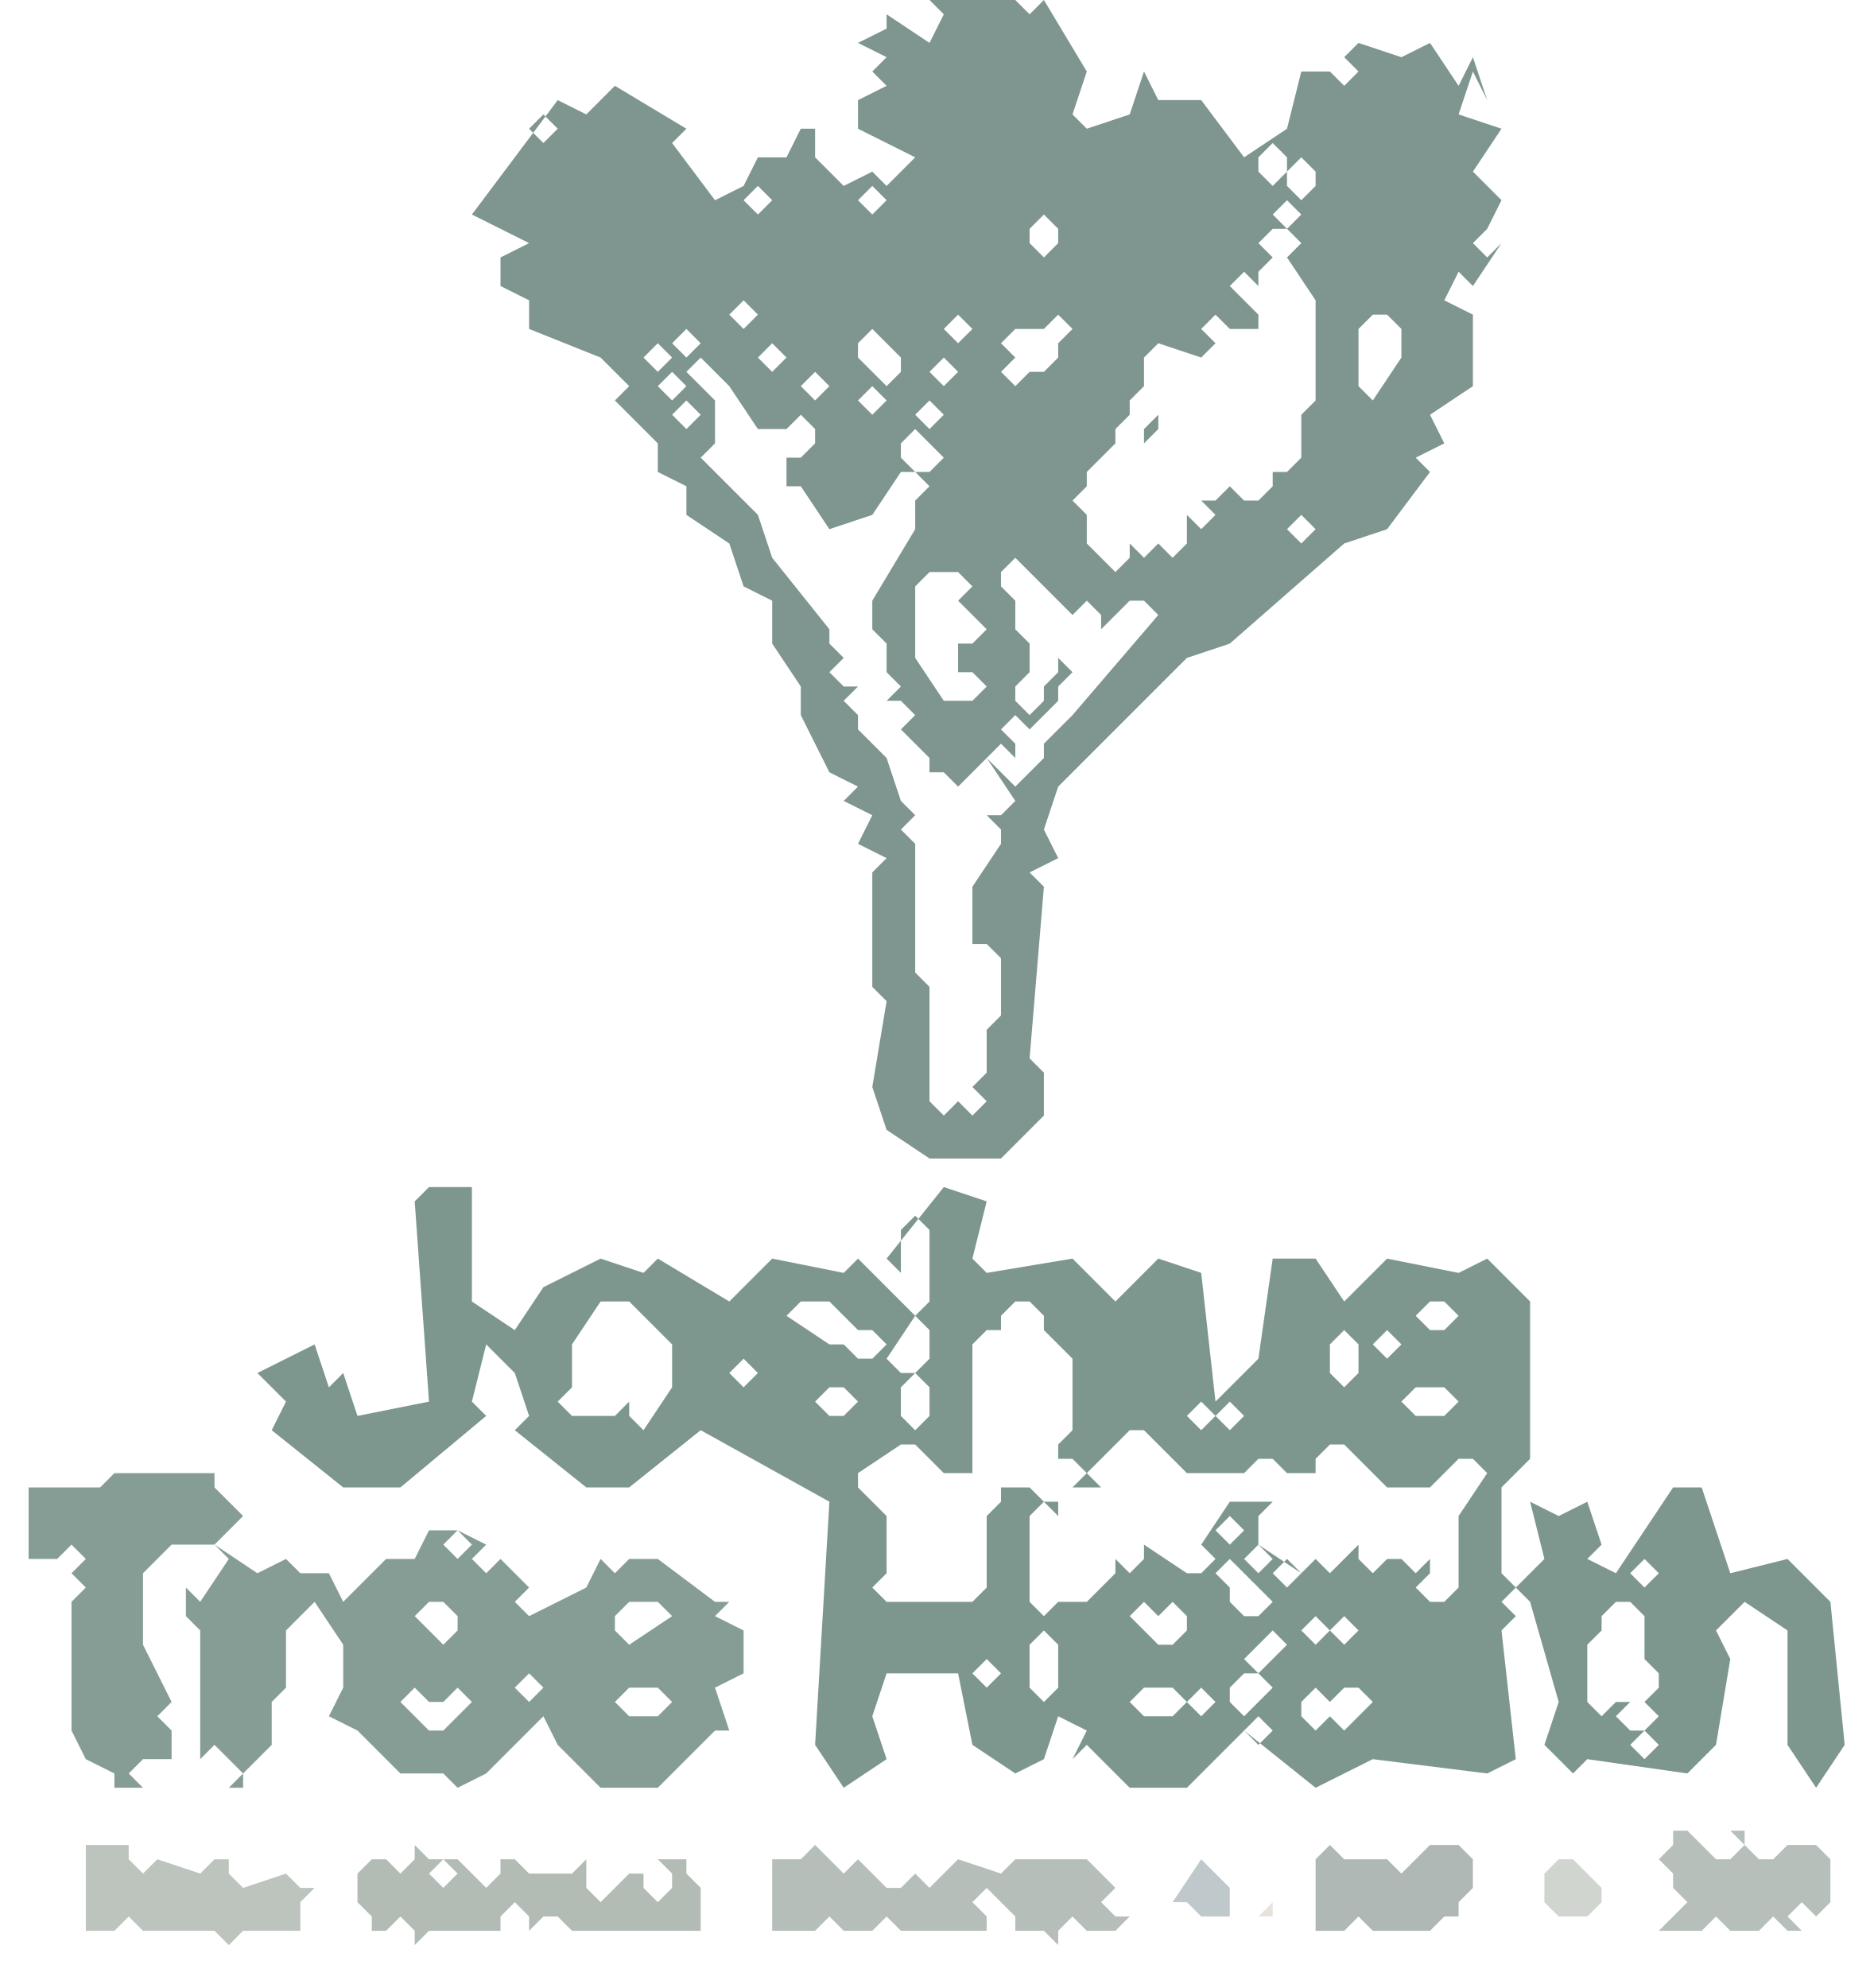
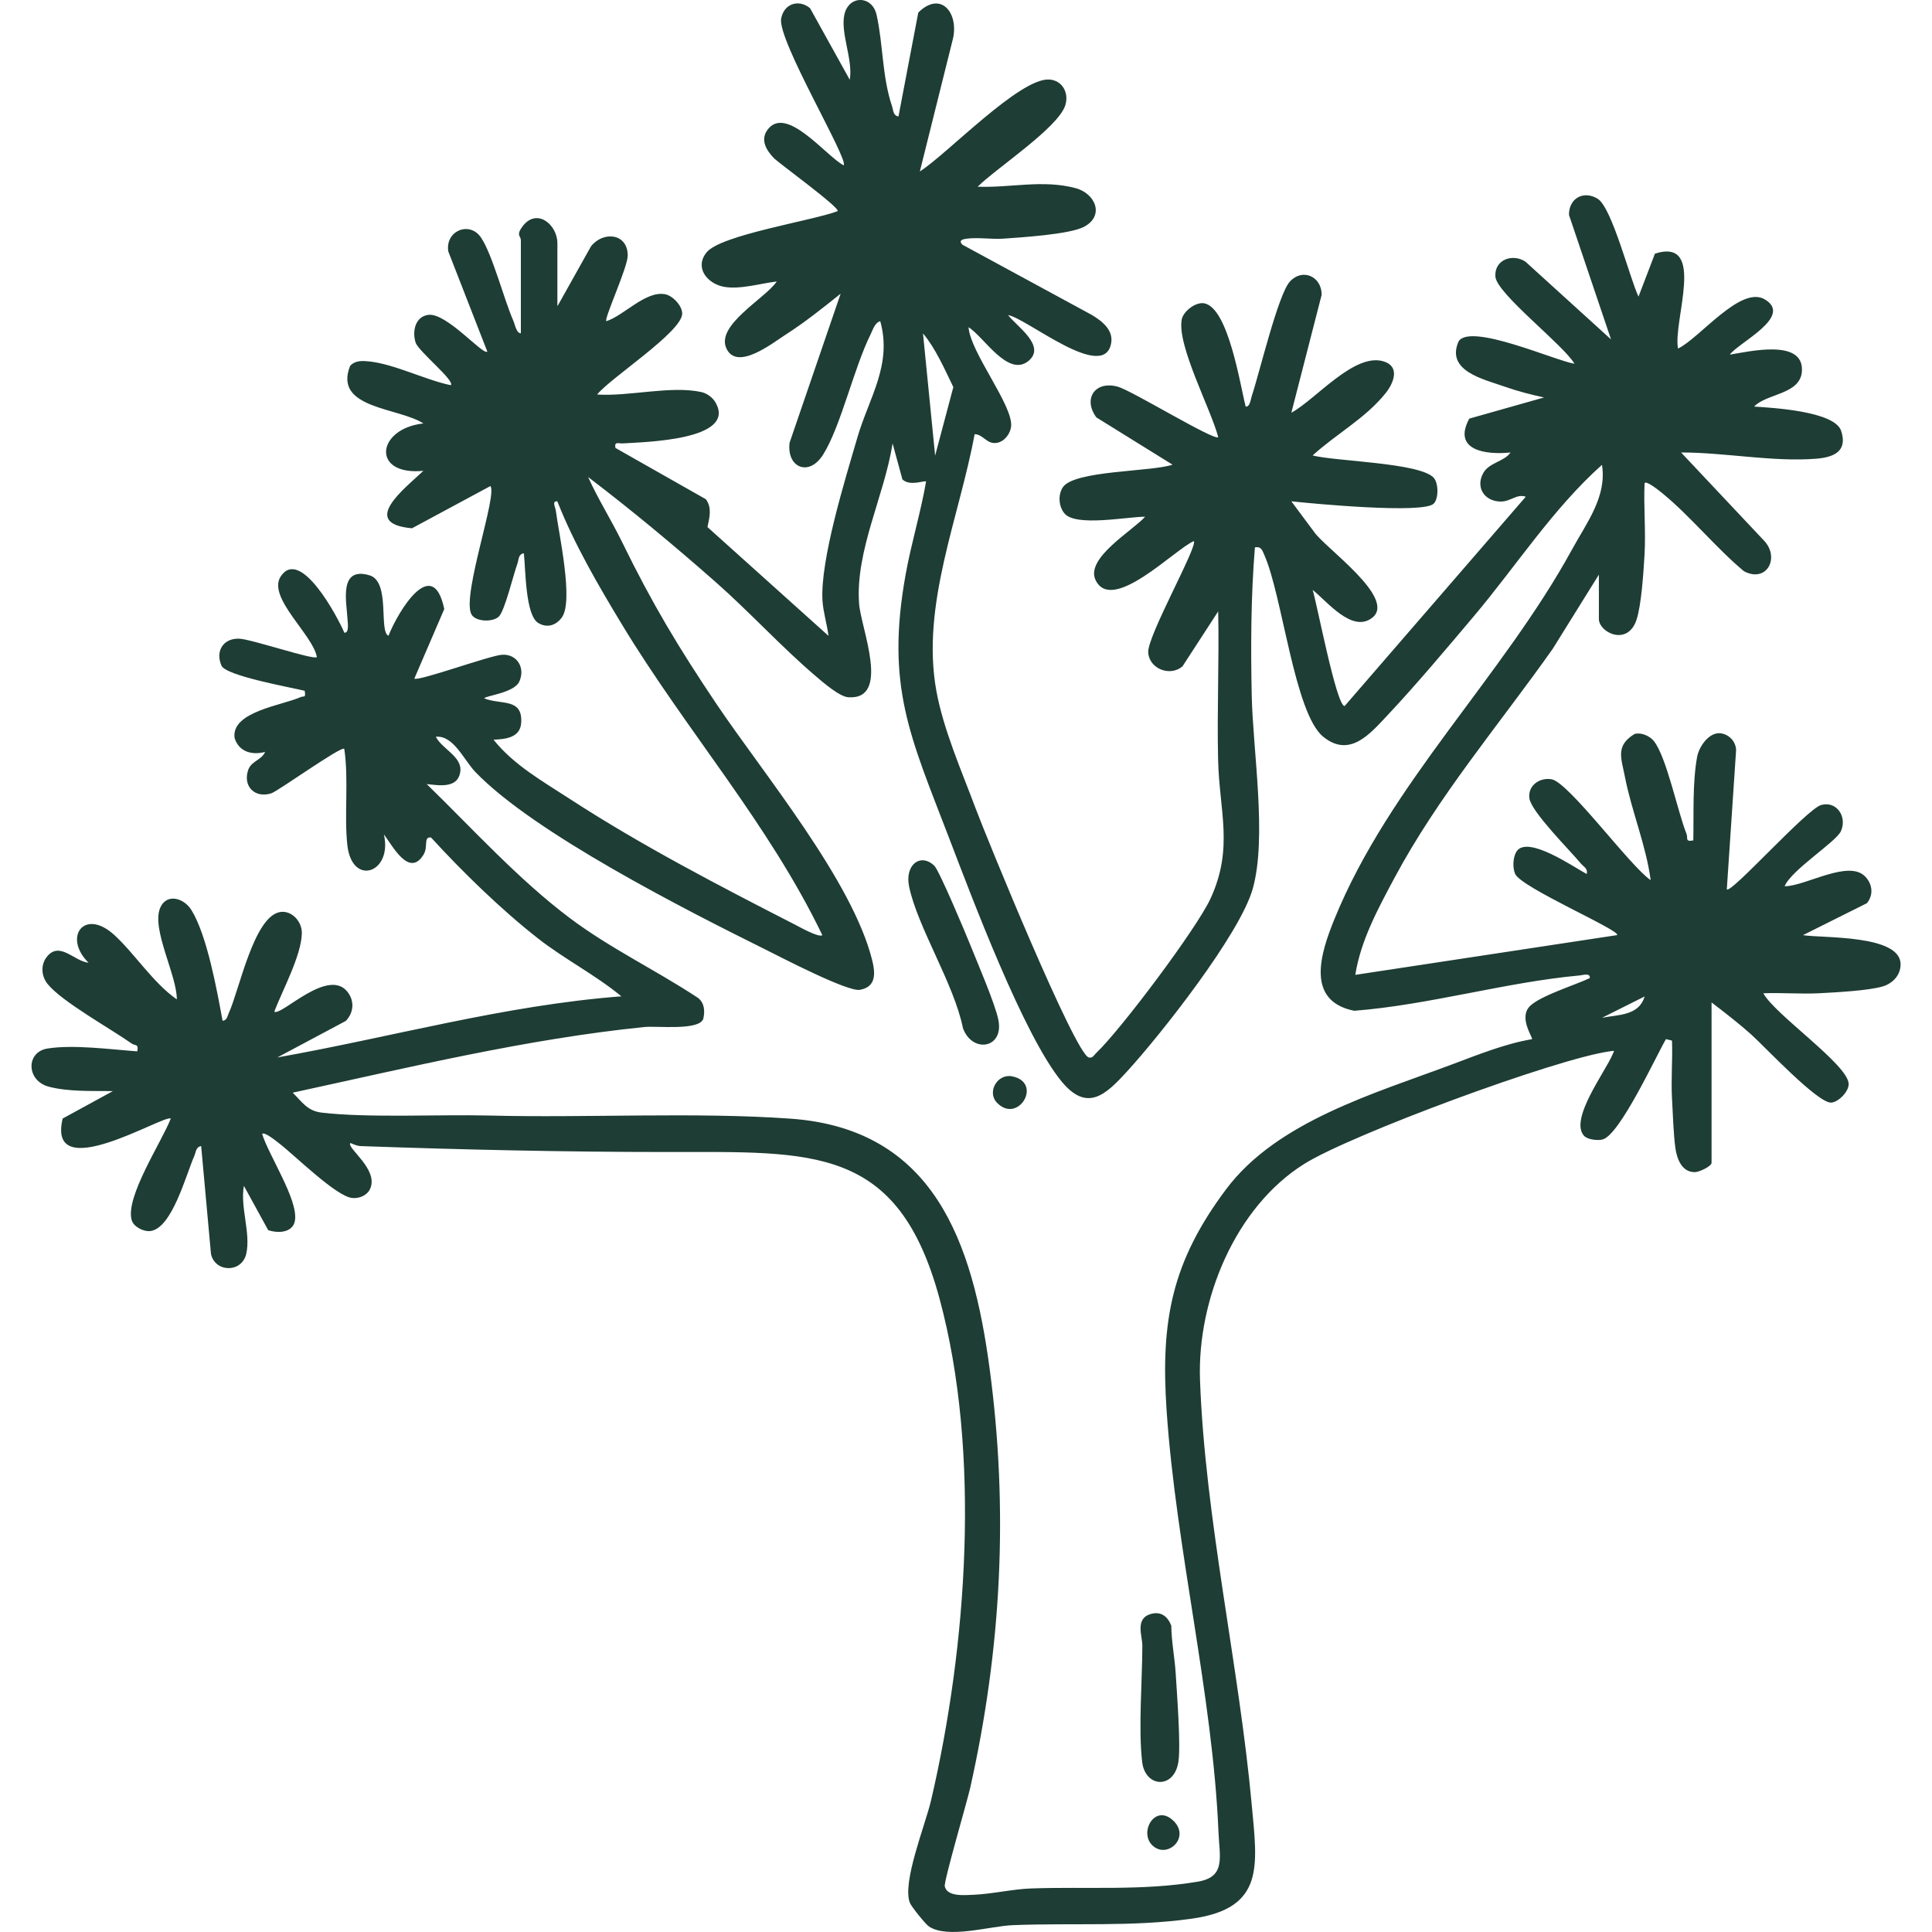
- <svg xmlns="http://www.w3.org/2000/svg" width="131" height="139" viewBox="0 0 131 139" role="img" aria-label="Joshua Tree Health logo asset">
-   <path d="M 89.0 132.0 L 89.0 133.0 L 88.0 134.0 L 89.0 134.0 Z " fill="#e8e2dd" fill-rule="evenodd" />
-   <path d="M 109.0 130.0 L 108.0 131.0 L 108.0 133.0 L 109.0 134.0 L 111.0 134.0 L 112.0 133.0 L 112.0 132.0 L 110.0 130.0 Z " fill="#d0d5d0" fill-rule="evenodd" />
-   <path d="M 84.0 130.0 L 82.0 133.0 L 83.0 133.0 L 84.0 134.0 L 86.0 134.0 L 86.0 132.0 Z " fill="#bfc8ca" fill-rule="evenodd" />
-   <path d="M 92.0 135.0 L 94.0 135.0 L 95.0 134.0 L 96.0 135.0 L 100.0 135.0 L 101.0 134.0 L 102.0 134.0 L 102.0 133.0 L 103.0 132.0 L 103.0 130.0 L 102.0 129.0 L 100.0 129.0 L 98.0 131.0 L 97.0 130.0 L 94.0 130.0 L 93.0 129.0 L 92.0 130.0 Z " fill="#afb8b4" fill-rule="evenodd" />
-   <path d="M 54.0 130.0 L 54.0 135.0 L 57.0 135.0 L 58.0 134.0 L 59.0 135.0 L 61.0 135.0 L 62.0 134.0 L 63.0 135.0 L 69.0 135.0 L 69.0 134.0 L 70.0 133.0 L 71.0 134.0 L 71.0 135.0 L 73.0 135.0 L 74.0 136.0 L 74.0 135.0 L 75.0 134.0 L 76.0 135.0 L 78.0 135.0 L 79.0 134.0 L 78.0 134.0 L 77.0 133.0 L 78.0 132.0 L 76.0 130.0 L 71.0 130.0 L 70.0 131.0 L 67.0 130.0 L 65.0 132.0 L 64.0 131.0 L 64.0 130.0 L 64.0 131.0 L 63.0 132.0 L 62.0 132.0 L 60.0 130.0 L 59.0 131.0 L 57.0 129.0 L 56.0 130.0 Z M 68.0 133.0 L 69.0 132.0 L 70.0 133.0 L 69.0 134.0 Z " fill="#b6beb9" fill-rule="evenodd" />
-   <path d="M 25.0 131.0 L 25.0 133.0 L 26.0 134.0 L 26.0 135.0 L 27.0 135.0 L 28.0 134.0 L 29.0 135.0 L 29.0 136.0 L 30.0 135.0 L 35.0 135.0 L 35.0 134.0 L 36.0 133.0 L 37.0 134.0 L 37.0 135.0 L 38.0 134.0 L 39.0 134.0 L 40.0 135.0 L 49.0 135.0 L 49.0 132.0 L 48.0 131.0 L 48.0 130.0 L 46.0 130.0 L 45.0 131.0 L 44.0 131.0 L 42.0 133.0 L 41.0 132.0 L 41.0 130.0 L 40.0 131.0 L 37.0 131.0 L 36.0 130.0 L 35.0 130.0 L 35.0 131.0 L 34.0 132.0 L 32.0 130.0 L 30.0 130.0 L 29.0 129.0 L 29.0 130.0 L 28.0 131.0 L 27.0 130.0 L 26.0 130.0 Z M 45.0 131.0 L 46.0 130.0 L 47.0 131.0 L 47.0 132.0 L 46.0 133.0 L 45.0 132.0 Z M 30.0 131.0 L 31.0 130.0 L 32.0 131.0 L 31.0 132.0 Z " fill="#b2bbb4" fill-rule="evenodd" />
-   <path d="M 6.0 129.0 L 6.0 135.0 L 8.0 135.0 L 9.0 134.0 L 10.0 135.0 L 15.0 135.0 L 16.0 136.0 L 17.0 135.0 L 21.0 135.0 L 21.0 133.0 L 22.0 132.0 L 21.0 132.0 L 20.0 131.0 L 17.0 132.0 L 16.0 131.0 L 16.0 130.0 L 15.0 130.0 L 14.0 131.0 L 11.0 130.0 L 10.0 131.0 L 9.0 130.0 L 9.0 129.0 Z " fill="#bcc4bd" fill-rule="evenodd" />
-   <path d="M 116.0 130.0 L 117.0 131.0 L 117.0 132.0 L 116.0 133.0 L 117.0 134.0 L 116.0 135.0 L 119.0 135.0 L 120.0 134.0 L 121.0 135.0 L 123.0 135.0 L 124.0 134.0 L 125.0 135.0 L 126.0 135.0 L 128.0 133.0 L 128.0 130.0 L 127.0 129.0 L 125.0 129.0 L 124.0 130.0 L 123.0 130.0 L 122.0 129.0 L 122.0 128.0 L 121.0 128.0 L 122.0 129.0 L 121.0 130.0 L 120.0 130.0 L 118.0 128.0 L 117.0 128.0 L 117.0 129.0 Z M 125.0 134.0 L 126.0 133.0 L 127.0 134.0 L 126.0 135.0 Z M 116.0 133.0 L 117.0 132.0 L 118.0 133.0 L 117.0 134.0 Z " fill="#b7bfba" fill-rule="evenodd" />
-   <path d="M 2.0 104.0 L 2.0 109.0 L 4.0 109.0 L 6.0 111.0 L 5.0 112.0 L 5.0 121.0 L 6.0 123.0 L 8.0 124.0 L 8.0 125.0 L 10.0 125.0 L 9.0 124.0 L 10.0 123.0 L 12.0 123.0 L 12.0 121.0 L 11.0 120.0 L 12.0 119.0 L 10.0 115.0 L 10.0 110.0 L 12.0 108.0 L 15.0 108.0 L 16.0 109.0 L 14.0 112.0 L 13.0 111.0 L 13.0 110.0 L 13.0 113.0 L 14.0 114.0 L 14.0 123.0 L 15.0 122.0 L 17.0 124.0 L 16.0 125.0 L 17.0 125.0 L 17.0 124.0 L 19.0 122.0 L 19.0 119.0 L 20.0 118.0 L 20.0 114.0 L 22.0 112.0 L 24.0 115.0 L 24.0 118.0 L 23.0 120.0 L 25.0 121.0 L 28.0 124.0 L 31.0 124.0 L 32.0 125.0 L 34.0 124.0 L 38.0 120.0 L 39.0 122.0 L 42.0 125.0 L 46.0 125.0 L 50.0 121.0 L 51.0 121.0 L 50.0 118.0 L 52.0 117.0 L 52.0 114.0 L 50.0 113.0 L 51.0 112.0 L 50.0 112.0 L 46.0 109.0 L 48.0 108.0 L 46.0 109.0 L 44.0 109.0 L 43.0 110.0 L 42.0 109.0 L 41.0 111.0 L 37.0 113.0 L 36.0 112.0 L 37.0 111.0 L 34.0 108.0 L 32.0 107.0 L 30.0 107.0 L 29.0 109.0 L 27.0 109.0 L 24.0 112.0 L 23.0 110.0 L 21.0 110.0 L 20.0 109.0 L 18.0 110.0 L 15.0 108.0 L 17.0 106.0 L 15.0 104.0 L 15.0 103.0 L 8.0 103.0 L 7.0 104.0 Z M 29.0 120.0 L 30.0 119.0 L 31.0 119.0 L 32.0 120.0 L 31.0 121.0 L 30.0 121.0 Z M 43.0 119.0 L 44.0 118.0 L 46.0 118.0 L 47.0 119.0 L 46.0 120.0 L 44.0 120.0 Z M 31.0 119.0 L 32.0 118.0 L 33.0 119.0 L 32.0 120.0 Z M 28.0 119.0 L 29.0 118.0 L 30.0 119.0 L 29.0 120.0 Z M 36.0 118.0 L 37.0 117.0 L 38.0 118.0 L 37.0 119.0 Z M 43.0 114.0 L 43.0 113.0 L 44.0 112.0 L 46.0 112.0 L 47.0 113.0 L 44.0 115.0 Z M 29.0 113.0 L 30.0 112.0 L 31.0 112.0 L 32.0 113.0 L 32.0 114.0 L 31.0 115.0 Z M 33.0 109.0 L 34.0 108.0 L 35.0 109.0 L 34.0 110.0 Z M 4.0 109.0 L 5.0 108.0 L 6.0 109.0 L 5.0 110.0 Z M 31.0 108.0 L 32.0 107.0 L 33.0 108.0 L 32.0 109.0 Z " fill="#869d95" fill-rule="evenodd" />
-   <path d="M 18.0 96.0 L 20.0 98.0 L 19.0 100.0 L 24.0 104.0 L 28.0 104.0 L 34.0 99.0 L 33.0 98.0 L 34.0 94.0 L 36.0 96.0 L 37.0 99.0 L 36.0 100.0 L 41.0 104.0 L 44.0 104.0 L 49.0 100.0 L 58.0 105.0 L 57.0 122.0 L 59.0 125.0 L 62.0 123.0 L 61.0 120.0 L 62.0 117.0 L 67.0 117.0 L 68.0 122.0 L 71.0 124.0 L 73.0 123.0 L 74.0 120.0 L 76.0 121.0 L 75.0 123.0 L 76.0 122.0 L 79.0 125.0 L 83.0 125.0 L 87.0 121.0 L 92.0 125.0 L 96.0 123.0 L 104.0 124.0 L 106.0 123.0 L 105.0 114.0 L 107.0 112.0 L 109.0 119.0 L 108.0 122.0 L 110.0 124.0 L 111.0 123.0 L 118.0 124.0 L 120.0 122.0 L 121.0 116.0 L 120.0 114.0 L 122.0 112.0 L 125.0 114.0 L 125.0 122.0 L 127.0 125.0 L 129.0 122.0 L 128.0 112.0 L 125.0 109.0 L 121.0 110.0 L 119.0 104.0 L 117.0 104.0 L 113.0 110.0 L 111.0 109.0 L 112.0 108.0 L 111.0 105.0 L 109.0 106.0 L 107.0 105.0 L 108.0 109.0 L 106.0 111.0 L 105.0 110.0 L 105.0 104.0 L 107.0 102.0 L 107.0 91.0 L 104.0 88.0 L 102.0 89.0 L 97.0 88.0 L 94.0 91.0 L 92.0 88.0 L 89.0 88.0 L 88.0 95.0 L 85.0 98.0 L 84.0 89.0 L 81.0 88.0 L 78.0 91.0 L 75.0 88.0 L 69.0 89.0 L 68.0 88.0 L 69.0 84.0 L 66.0 83.0 L 62.0 88.0 L 61.0 87.0 L 59.0 89.0 L 54.0 88.0 L 51.0 91.0 L 46.0 88.0 L 45.0 89.0 L 42.0 88.0 L 38.0 90.0 L 36.0 93.0 L 33.0 91.0 L 33.0 83.0 L 30.0 83.0 L 29.0 84.0 L 30.0 98.0 L 25.0 99.0 L 24.0 96.0 L 23.0 97.0 L 22.0 94.0 Z M 114.0 122.0 L 115.0 121.0 L 116.0 122.0 L 115.0 123.0 Z M 87.0 121.0 L 88.0 120.0 L 89.0 121.0 L 88.0 122.0 Z M 113.0 120.0 L 114.0 119.0 L 115.0 119.0 L 116.0 120.0 L 115.0 121.0 L 114.0 121.0 Z M 93.0 120.0 L 93.0 119.0 L 94.0 118.0 L 95.0 118.0 L 96.0 119.0 L 94.0 121.0 Z M 91.0 119.0 L 92.0 118.0 L 93.0 119.0 L 93.0 120.0 L 92.0 121.0 L 91.0 120.0 Z M 83.0 119.0 L 84.0 118.0 L 85.0 119.0 L 84.0 120.0 Z M 79.0 119.0 L 80.0 118.0 L 82.0 118.0 L 83.0 119.0 L 82.0 120.0 L 80.0 120.0 Z M 86.0 119.0 L 86.0 118.0 L 87.0 117.0 L 88.0 117.0 L 89.0 118.0 L 87.0 120.0 Z M 68.0 117.0 L 69.0 116.0 L 70.0 117.0 L 69.0 118.0 Z M 87.0 116.0 L 88.0 115.0 L 89.0 116.0 L 88.0 117.0 Z M 88.0 115.0 L 89.0 114.0 L 90.0 115.0 L 89.0 116.0 Z M 73.0 114.0 L 74.0 115.0 L 74.0 118.0 L 73.0 119.0 L 72.0 118.0 L 72.0 115.0 Z M 93.0 114.0 L 94.0 113.0 L 95.0 114.0 L 94.0 115.0 Z M 91.0 114.0 L 92.0 113.0 L 93.0 114.0 L 92.0 115.0 Z M 114.0 112.0 L 115.0 113.0 L 115.0 116.0 L 116.0 117.0 L 116.0 118.0 L 115.0 119.0 L 113.0 119.0 L 112.0 120.0 L 111.0 119.0 L 111.0 115.0 L 112.0 114.0 L 112.0 113.0 L 113.0 112.0 Z M 82.0 112.0 L 83.0 113.0 L 83.0 114.0 L 82.0 115.0 L 81.0 115.0 L 80.0 114.0 Z M 79.0 113.0 L 80.0 112.0 L 81.0 113.0 L 80.0 114.0 Z M 105.0 112.0 L 106.0 111.0 L 107.0 112.0 L 106.0 113.0 Z M 86.0 111.0 L 87.0 110.0 L 89.0 112.0 L 88.0 113.0 L 87.0 113.0 L 86.0 112.0 Z M 114.0 110.0 L 115.0 109.0 L 116.0 110.0 L 115.0 111.0 Z M 89.0 110.0 L 90.0 109.0 L 91.0 110.0 L 90.0 111.0 Z M 85.0 110.0 L 86.0 109.0 L 87.0 110.0 L 86.0 111.0 Z M 87.0 109.0 L 88.0 108.0 L 89.0 109.0 L 88.0 110.0 Z M 85.0 107.0 L 86.0 106.0 L 87.0 107.0 L 86.0 108.0 Z M 72.0 106.0 L 73.0 105.0 L 74.0 106.0 L 74.0 110.0 L 74.0 105.0 L 75.0 104.0 L 77.0 104.0 L 76.0 103.0 L 79.0 100.0 L 80.0 100.0 L 83.0 103.0 L 87.0 103.0 L 88.0 102.0 L 89.0 102.0 L 90.0 103.0 L 92.0 103.0 L 92.0 102.0 L 93.0 101.0 L 94.0 101.0 L 97.0 104.0 L 100.0 104.0 L 102.0 102.0 L 103.0 102.0 L 104.0 103.0 L 102.0 106.0 L 102.0 111.0 L 101.0 112.0 L 100.0 112.0 L 99.0 111.0 L 100.0 110.0 L 100.0 109.0 L 99.0 110.0 L 98.0 109.0 L 97.0 109.0 L 96.0 110.0 L 95.0 109.0 L 95.0 108.0 L 93.0 110.0 L 92.0 109.0 L 91.0 110.0 L 88.0 108.0 L 88.0 106.0 L 89.0 105.0 L 86.0 105.0 L 84.0 108.0 L 85.0 109.0 L 84.0 110.0 L 83.0 110.0 L 80.0 108.0 L 80.0 109.0 L 79.0 110.0 L 78.0 109.0 L 78.0 110.0 L 77.0 111.0 L 76.0 110.0 L 77.0 111.0 L 76.0 112.0 L 74.0 112.0 L 73.0 113.0 L 72.0 112.0 Z M 85.0 99.0 L 86.0 98.0 L 87.0 99.0 L 86.0 100.0 Z M 83.0 99.0 L 84.0 98.0 L 85.0 99.0 L 84.0 100.0 Z M 98.0 98.0 L 99.0 97.0 L 101.0 97.0 L 102.0 98.0 L 101.0 99.0 L 99.0 99.0 Z M 57.0 98.0 L 58.0 97.0 L 59.0 97.0 L 60.0 98.0 L 59.0 99.0 L 58.0 99.0 Z M 64.0 96.0 L 65.0 97.0 L 65.0 99.0 L 64.0 100.0 L 63.0 99.0 L 63.0 97.0 Z M 51.0 96.0 L 52.0 95.0 L 53.0 96.0 L 52.0 97.0 Z M 96.0 94.0 L 97.0 93.0 L 98.0 94.0 L 97.0 95.0 Z M 94.0 93.0 L 95.0 94.0 L 95.0 96.0 L 94.0 97.0 L 93.0 96.0 L 93.0 94.0 Z M 59.0 94.0 L 60.0 93.0 L 61.0 93.0 L 62.0 94.0 L 61.0 95.0 L 60.0 95.0 Z M 64.0 92.0 L 65.0 93.0 L 65.0 95.0 L 64.0 96.0 L 63.0 96.0 L 62.0 95.0 Z M 99.0 92.0 L 100.0 91.0 L 101.0 91.0 L 102.0 92.0 L 101.0 93.0 L 100.0 93.0 Z M 72.0 91.0 L 73.0 92.0 L 73.0 93.0 L 72.0 94.0 L 73.0 93.0 L 75.0 95.0 L 75.0 100.0 L 74.0 101.0 L 74.0 102.0 L 75.0 102.0 L 76.0 103.0 L 74.0 105.0 L 73.0 105.0 L 72.0 104.0 L 70.0 104.0 L 70.0 105.0 L 69.0 106.0 L 69.0 111.0 L 68.0 112.0 L 62.0 112.0 L 61.0 111.0 L 62.0 110.0 L 62.0 106.0 L 60.0 104.0 L 60.0 103.0 L 63.0 101.0 L 64.0 101.0 L 66.0 103.0 L 68.0 103.0 L 68.0 94.0 L 69.0 93.0 L 70.0 93.0 L 70.0 92.0 L 71.0 91.0 Z M 55.0 92.0 L 56.0 91.0 L 58.0 91.0 L 60.0 93.0 L 59.0 94.0 L 58.0 94.0 Z M 42.0 91.0 L 44.0 91.0 L 47.0 94.0 L 47.0 97.0 L 45.0 100.0 L 44.0 99.0 L 44.0 98.0 L 43.0 99.0 L 40.0 99.0 L 39.0 98.0 L 40.0 97.0 L 40.0 94.0 Z M 61.0 89.0 L 62.0 88.0 L 63.0 89.0 L 62.0 90.0 Z M 60.0 88.0 L 61.0 87.0 L 62.0 88.0 L 61.0 89.0 Z M 64.0 85.0 L 65.0 86.0 L 65.0 91.0 L 64.0 92.0 L 62.0 90.0 L 63.0 89.0 L 63.0 86.0 Z " fill="#7d978f" fill-rule="evenodd" />
-   <path d="M 103.0 4.0 L 102.0 6.0 L 100.0 3.0 L 98.0 4.0 L 95.0 3.0 L 93.0 5.0 L 91.0 5.0 L 90.0 9.0 L 87.0 11.0 L 84.0 7.0 L 81.0 7.0 L 80.0 5.0 L 79.0 8.0 L 76.0 9.0 L 75.0 8.0 L 76.0 5.0 L 73.0 0.0 L 72.0 1.0 L 71.0 0.0 L 65.0 0.0 L 66.0 1.0 L 65.0 3.0 L 62.0 1.0 L 62.0 2.0 L 60.0 3.0 L 62.0 4.0 L 61.0 5.0 L 62.0 6.0 L 60.0 7.0 L 60.0 9.0 L 64.0 11.0 L 62.0 13.0 L 61.0 12.0 L 59.0 13.0 L 57.0 11.0 L 57.0 9.0 L 56.0 9.0 L 55.0 11.0 L 53.0 11.0 L 52.0 13.0 L 50.0 14.0 L 47.0 10.0 L 48.0 9.0 L 43.0 6.0 L 41.0 8.0 L 39.0 7.0 L 33.0 15.0 L 37.0 17.0 L 35.0 18.0 L 35.0 20.0 L 37.0 21.0 L 37.0 23.0 L 42.0 25.0 L 44.0 27.0 L 43.0 28.0 L 46.0 31.0 L 46.0 33.0 L 48.0 34.0 L 48.0 36.0 L 51.0 38.0 L 52.0 41.0 L 54.0 42.0 L 54.0 45.0 L 56.0 48.0 L 56.0 50.0 L 58.0 54.0 L 60.0 55.0 L 59.0 56.0 L 61.0 57.0 L 60.0 59.0 L 62.0 60.0 L 61.0 61.0 L 61.0 69.0 L 62.0 70.0 L 61.0 76.0 L 62.0 79.0 L 65.0 81.0 L 70.0 81.0 L 73.0 78.0 L 73.0 75.0 L 72.0 74.0 L 73.0 62.0 L 72.0 61.0 L 74.0 60.0 L 73.0 58.0 L 74.0 55.0 L 83.0 46.0 L 86.0 45.0 L 94.0 38.0 L 97.0 37.0 L 100.0 33.0 L 99.0 32.0 L 101.0 31.0 L 100.0 29.0 L 103.0 27.0 L 103.0 22.0 L 101.0 21.0 L 102.0 19.0 L 103.0 20.0 L 105.0 17.0 L 104.0 16.0 L 105.0 14.0 L 103.0 12.0 L 105.0 9.0 L 102.0 8.0 L 103.0 5.0 L 104.0 7.0 Z M 67.0 77.0 L 68.0 76.0 L 69.0 77.0 L 68.0 78.0 Z M 70.0 54.0 L 71.0 53.0 L 72.0 54.0 L 71.0 55.0 Z M 69.0 53.0 L 70.0 52.0 L 71.0 53.0 L 70.0 54.0 Z M 71.0 52.0 L 72.0 51.0 L 73.0 52.0 L 73.0 53.0 L 72.0 54.0 L 71.0 53.0 Z M 72.0 51.0 L 73.0 50.0 L 74.0 51.0 L 73.0 52.0 Z M 70.0 51.0 L 71.0 50.0 L 72.0 51.0 L 71.0 52.0 Z M 73.0 50.0 L 74.0 49.0 L 75.0 50.0 L 74.0 51.0 Z M 71.0 48.0 L 72.0 47.0 L 73.0 48.0 L 73.0 49.0 L 72.0 50.0 L 71.0 49.0 Z M 65.0 40.0 L 67.0 40.0 L 68.0 41.0 L 67.0 42.0 L 69.0 44.0 L 68.0 45.0 L 67.0 45.0 L 67.0 47.0 L 68.0 47.0 L 69.0 48.0 L 68.0 49.0 L 66.0 49.0 L 64.0 46.0 L 64.0 41.0 Z M 70.0 40.0 L 71.0 39.0 L 75.0 43.0 L 76.0 42.0 L 77.0 43.0 L 77.0 44.0 L 79.0 42.0 L 80.0 42.0 L 81.0 43.0 L 75.0 50.0 L 74.0 49.0 L 74.0 48.0 L 75.0 47.0 L 74.0 46.0 L 74.0 47.0 L 73.0 48.0 L 72.0 47.0 L 72.0 45.0 L 71.0 44.0 L 71.0 42.0 L 70.0 41.0 Z M 90.0 37.0 L 91.0 36.0 L 92.0 37.0 L 91.0 38.0 Z M 83.0 36.0 L 84.0 35.0 L 85.0 36.0 L 84.0 37.0 Z M 88.0 32.0 L 89.0 33.0 L 89.0 34.0 L 88.0 35.0 L 87.0 35.0 L 86.0 34.0 Z M 63.0 31.0 L 64.0 30.0 L 66.0 32.0 L 65.0 33.0 L 64.0 33.0 L 63.0 32.0 Z M 78.0 30.0 L 79.0 29.0 L 80.0 30.0 L 80.0 31.0 L 79.0 32.0 L 78.0 31.0 Z M 64.0 29.0 L 65.0 28.0 L 66.0 29.0 L 65.0 30.0 Z M 47.0 29.0 L 48.0 28.0 L 49.0 29.0 L 48.0 30.0 Z M 79.0 28.0 L 80.0 27.0 L 81.0 28.0 L 81.0 29.0 L 80.0 30.0 L 79.0 29.0 Z M 60.0 28.0 L 61.0 27.0 L 62.0 28.0 L 61.0 29.0 Z M 51.0 27.0 L 53.0 30.0 L 55.0 30.0 L 56.0 29.0 L 57.0 30.0 L 57.0 31.0 L 56.0 32.0 L 55.0 32.0 L 55.0 34.0 L 56.0 34.0 L 58.0 37.0 L 61.0 36.0 L 63.0 33.0 L 64.0 33.0 L 65.0 34.0 L 64.0 35.0 L 64.0 37.0 L 61.0 42.0 L 61.0 44.0 L 62.0 45.0 L 62.0 47.0 L 63.0 48.0 L 62.0 49.0 L 63.0 49.0 L 64.0 50.0 L 63.0 51.0 L 65.0 53.0 L 65.0 54.0 L 66.0 54.0 L 67.0 55.0 L 69.0 53.0 L 71.0 56.0 L 70.0 57.0 L 69.0 57.0 L 70.0 58.0 L 70.0 59.0 L 68.0 62.0 L 68.0 66.0 L 69.0 66.0 L 70.0 67.0 L 70.0 71.0 L 69.0 72.0 L 69.0 75.0 L 66.0 78.0 L 65.0 77.0 L 65.0 69.0 L 64.0 68.0 L 64.0 59.0 L 63.0 58.0 L 64.0 57.0 L 63.0 56.0 L 62.0 53.0 L 60.0 51.0 L 60.0 50.0 L 59.0 49.0 L 60.0 48.0 L 59.0 48.0 L 58.0 47.0 L 59.0 46.0 L 58.0 45.0 L 58.0 44.0 L 54.0 39.0 L 53.0 36.0 L 49.0 32.0 L 50.0 31.0 L 50.0 28.0 Z M 56.0 27.0 L 57.0 26.0 L 58.0 27.0 L 57.0 28.0 Z M 49.0 27.0 L 50.0 26.0 L 51.0 27.0 L 50.0 28.0 Z M 46.0 27.0 L 47.0 26.0 L 48.0 27.0 L 47.0 28.0 Z M 70.0 26.0 L 71.0 25.0 L 72.0 26.0 L 71.0 27.0 Z M 65.0 26.0 L 66.0 25.0 L 67.0 26.0 L 66.0 27.0 Z M 48.0 26.0 L 49.0 25.0 L 50.0 26.0 L 49.0 27.0 Z M 53.0 25.0 L 54.0 24.0 L 55.0 25.0 L 54.0 26.0 Z M 45.0 25.0 L 46.0 24.0 L 47.0 25.0 L 46.0 26.0 Z M 70.0 24.0 L 71.0 23.0 L 73.0 23.0 L 74.0 24.0 L 74.0 25.0 L 73.0 26.0 L 72.0 26.0 Z M 60.0 24.0 L 61.0 23.0 L 63.0 25.0 L 63.0 26.0 L 62.0 27.0 L 60.0 25.0 Z M 47.0 24.0 L 48.0 23.0 L 49.0 24.0 L 48.0 25.0 Z M 97.0 22.0 L 98.0 23.0 L 98.0 25.0 L 96.0 28.0 L 95.0 27.0 L 95.0 23.0 L 96.0 22.0 Z M 84.0 23.0 L 85.0 22.0 L 86.0 23.0 L 85.0 24.0 Z M 73.0 23.0 L 74.0 22.0 L 75.0 23.0 L 74.0 24.0 Z M 66.0 23.0 L 67.0 22.0 L 68.0 23.0 L 67.0 24.0 Z M 51.0 22.0 L 52.0 21.0 L 53.0 22.0 L 52.0 23.0 Z M 86.0 20.0 L 87.0 19.0 L 88.0 20.0 L 87.0 21.0 Z M 90.0 18.0 L 92.0 21.0 L 92.0 28.0 L 91.0 29.0 L 91.0 32.0 L 90.0 33.0 L 89.0 33.0 L 88.0 32.0 L 89.0 31.0 L 85.0 35.0 L 84.0 35.0 L 83.0 36.0 L 83.0 38.0 L 82.0 39.0 L 81.0 38.0 L 81.0 37.0 L 81.0 38.0 L 80.0 39.0 L 79.0 38.0 L 79.0 39.0 L 78.0 40.0 L 76.0 38.0 L 76.0 36.0 L 75.0 35.0 L 76.0 34.0 L 76.0 33.0 L 78.0 31.0 L 79.0 32.0 L 81.0 30.0 L 81.0 28.0 L 80.0 27.0 L 80.0 25.0 L 81.0 24.0 L 84.0 25.0 L 86.0 23.0 L 88.0 23.0 L 88.0 22.0 L 87.0 21.0 L 88.0 20.0 L 88.0 19.0 L 89.0 18.0 Z M 103.0 17.0 L 104.0 16.0 L 105.0 17.0 L 104.0 18.0 Z M 88.0 17.0 L 89.0 16.0 L 90.0 16.0 L 91.0 17.0 L 90.0 18.0 L 89.0 18.0 Z M 72.0 16.0 L 73.0 15.0 L 74.0 16.0 L 74.0 17.0 L 73.0 18.0 L 72.0 17.0 Z M 89.0 15.0 L 90.0 14.0 L 91.0 15.0 L 90.0 16.0 Z M 60.0 14.0 L 61.0 13.0 L 62.0 14.0 L 61.0 15.0 Z M 52.0 14.0 L 53.0 13.0 L 54.0 14.0 L 53.0 15.0 Z M 90.0 12.0 L 91.0 11.0 L 92.0 12.0 L 92.0 13.0 L 91.0 14.0 L 90.0 13.0 Z M 88.0 11.0 L 89.0 10.0 L 90.0 11.0 L 90.0 12.0 L 89.0 13.0 L 88.0 12.0 Z M 37.0 9.0 L 38.0 8.0 L 39.0 9.0 L 38.0 10.0 Z M 93.0 5.0 L 94.0 4.0 L 95.0 5.0 L 94.0 6.0 Z " fill="#7e968f" fill-rule="evenodd" />
+ <svg xmlns="http://www.w3.org/2000/svg" id="Layer_1" data-name="Layer 1" viewBox="0 0 2000 2000">
+   <defs>
+     <style>
+       .cls-1 {
+         fill: #1e3d34;
+       }
+     </style>
+   </defs>
+   <path class="cls-1" d="M577.22,316.72l34.61-61.76c12.52-15.93,37.97-13.61,37.99,9.52,0,12.36-24.64,65.44-22.18,68.02,18.13-5.72,40.48-31.55,60.69-27.95,7.92,1.39,17.87,11.78,17.87,20.05,0,18.92-74.34,66.66-88.05,83.78,32.53,2.29,76.71-9.49,108.08-2.47,5.7,1.28,11.6,5.69,14.49,10.77,22.44,39.18-74.4,40.92-95.83,42.31-4.71.32-9.11-2.41-7.81,4.7l93.63,53.11c6.53,8.88,3.76,18.95,1.65,28.82l125.32,112.63c-1.47-11.55-5.55-24.99-6.25-36.42-2.52-42.05,23.54-125.75,36.2-169.16,11.97-41.01,36.2-74.87,23.6-120.2-5.78,1.77-7.58,8.82-10.01,13.67-17.44,35.14-30.88,95.57-49.21,124.59-14.63,23.16-37.79,13.35-34.64-12.42l52.86-154.3c-18.42,14.8-37.01,29.63-56.96,42.43-13.65,8.74-50.02,37.73-61.18,14.51-11.71-24.29,40.16-51.89,51.99-69.56-16.89,2-37.79,8.47-54.42,5.54-17.35-3.08-31.14-19.82-18.16-35.73,14.83-18.17,109.99-32.76,135.61-42.63,2.75-3.57-61.13-49.74-66.3-55.2-7.37-7.81-13.94-18.34-6.42-28.82,19.32-26.87,61.21,27.63,79,36.59,5.26-6.36-68.67-129.4-64.74-151.87,2.66-15.12,17.87-20.66,29.9-10.82l41.12,74.12c3.61-20.49-9.77-48.09-5.61-67.3,4.42-20.43,28.71-20.31,33.34,0,6.82,29.83,5.67,64.11,16.02,94.64,1.42,4.15.9,9.66,6.68,10.65l20.5-107.55c23.08-22.87,41.81-.06,36,26.64l-34.38,137.85c27.82-17.62,103.37-97.07,133.96-95.19,13.42.84,20.59,13.58,16.66,26.5-7.08,23.33-72.09,65.73-90.77,84.48,34.44,1.25,66.88-7.55,101.09,1.39,21.19,5.54,30.73,29.28,8.35,40.43-14.95,7.46-63.73,10.62-82.67,11.93-12.23.84-26.2-1.45-37.85,0-4.37.55-9.17,1.71-4.66,6.3l134.02,72.73c10.33,6.24,22.47,15.47,19.89,29.34-7.49,40.54-87.03-25.74-106.66-29.25,7.95,11,40.45,32.07,20.79,47.71-21.22,16.86-46.26-25.8-61.73-35.09,1.76,25.86,46.12,80.88,44.07,102.47-.75,7.78-6.97,15.99-14.89,17.21-10.58,1.62-13.76-8.85-22.9-8.97-15.9,86.37-55.78,176.97-39.58,265.83,7.26,39.85,26.08,82.68,40.34,120.81,11.33,30.3,103.17,255.15,117.45,258.55,4.11,1.01,5.43-2.55,7.82-4.79,25.12-23.74,104-128.79,118.2-159.73,24.15-52.5,9.05-90.37,7.82-143.74-1.18-51.11,1.18-102.42.09-153.52l-36.99,56.97c-12.92,10.94-34.49,2.41-35.45-14.54-.96-16.95,51.55-109.9,47.22-115.18-19.84,8.53-84.8,75.8-101.73,40.28-10.78-22.67,38.43-51.02,51.33-65.53-18.45-.03-71.53,10.65-83.42-3.31-6.04-7.08-6.97-19.15-1.88-27.02,11.51-17.76,91.67-16.02,113.67-23.54l-78.83-48.93c-14.16-19.07-1.62-38.34,22.21-31.78,14.46,3.97,99.67,56.21,103.92,52.24-7.4-28.73-42.67-94.46-37.83-121.6,1.57-8.76,14.32-18.34,22.93-17.04,25.36,3.89,37.67,85.29,43.32,107,4.51.46,5.12-7.46,6.3-11,7.8-23.1,27.18-105.17,39.52-118.52,13.04-14.1,32.85-5.31,32.83,13.76l-31.38,122.09c25.16-13.61,65.15-62.48,95.51-53.14,17.38,5.34,10.36,22.46,2.26,32.65-20.83,26.21-51.39,42.43-75.73,64.72,23.45,6.12,110.6,7.43,125.23,22.98,5.14,5.48,5.38,21.59.09,26.9-10.78,10.82-125.21,0-147.38-2.41l23.57,31.66c10.82,16.16,85.82,68.58,60.23,88.83-20.85,16.48-47.34-17.53-61.73-28.76,4.53,14.28,24.54,120.18,33.1,120.23l187.52-216.7c-9.54-3.34-15.73,5.4-26.68,4.99-16.72-.64-25.6-15.27-17.07-29.92,6.13-10.51,21.6-11.49,27.99-20.89-25.64,2.7-60.52-2.12-42.71-35.03l77.38-21.91c-13.39-2.9-27.93-6.65-40.83-11.23-21.49-7.6-61.13-16.11-47.63-46.81,12.35-19.39,99.73,19.88,120,23.16-11.42-19.59-80.76-72.7-81.91-90.31-1.16-17.62,18.1-24.17,31.2-15.32l88.51,80.39-43.52-128.88c-.2-16.75,14.63-25.74,29.59-16.77,14.95,8.97,33.54,83.15,42.39,101.37l17.02-44.49c53.9-17.06,18.28,70.14,23.91,98.26,22.5-10.77,64.95-65.93,89.99-50.79,29.35,17.76-27.24,44.49-36.43,57.08,19.35-3.02,76.54-16.92,74.68,16.95-1.33,24.52-36.84,23.16-49.47,36.83,19.11,1.25,83.39,4.79,90.07,25.16,6.98,21.21-7.72,27.28-25.33,28.76-44.24,3.72-95.57-6.5-140.38-6.41l86.46,91.88c15.82,17.67,1.97,43.44-21.42,31.02-28.54-23.77-55.66-57.17-83.89-80.27-2.86-2.35-16.62-13.67-18.93-11-1.08,24.61,1.39,49.68-.05,74.26-1.02,17.3-3.22,52.3-8.36,67.5-9.35,27.6-38.89,12.91-38.89-1.07v-45.85l-47.86,76.91c-55.37,78.36-118.43,152.24-163.86,237.24-16.68,31.2-34.99,64.83-40.42,100.15l271.05-41.15c3.66-4.96-98.98-48.93-105.54-63.27-2.89-6.3-2.35-17.41,1.29-23.16,11.16-17.62,59.74,16.28,72.73,23.19,1.39-5.95-3.33-7.52-6.25-11.09-11.27-13.64-50.98-53.14-53.05-67.15-1.93-13.03,10.32-22.03,22.96-19.82,17.87,3.13,81.6,90.49,102.57,104.39-4.95-36.68-19.8-71.33-26.78-107.49-3.58-18.6-10-31.69,10.18-43.85,6.76-1.83,15.61,2.03,19.86,7.34,13.13,16.31,24.7,73.33,33.77,95.94,1.91,4.79-1.85,8.56,7.09,6.94.58-27.54-.96-59.14,3.9-86.22,1.91-10.59,11.57-24.78,22.9-24.78,9.49.38,17.24,8.15,17.5,17.56l-9.61,144.06c3.93,5.28,82.59-83.03,97.65-87.27,15.96-4.5,27.24,12.13,20.45,27.13-5,11.09-51.36,40.14-58.24,56.97,21.77,0,66.62-28.35,83.74-9.69,7.37,8.01,8.27,18.72,1.45,27.22l-66.27,33.11c20.9,3.22,100.79-.61,101.12,30.01.11,11.29-8.04,19.88-18.37,23.01-14.6,4.44-48.75,6.18-65.43,7.08-19.34,1.04-38.95-.73-58.29.06,11.86,22,87.24,73.54,88.32,93.56.43,7.96-10.29,18.89-17.87,19.62-13.71,1.27-69.32-58.27-83.02-70.55-12.98-11.61-27.24-22.55-41.03-33.17v166.06c0,3.57-12.72,9.61-17.32,9.63-13.65.09-18.68-13.99-20.24-25.74-1.83-13.87-2.58-35.43-3.38-50.35-1.11-19.91.72-40.11,0-60.05l-6.28-1.57c-10.73,18.64-47.65,98.76-65.37,103.83-5.07,1.46-15.41.26-19.07-3.39-16.45-16.57,21.89-66.86,29.21-84.65,1.77-4.27,2.89-3.95-3.09-3.11-55.84,7.75-267.38,86.11-315.9,116.38-71.77,44.8-111.03,141.01-108.12,223.54,5.12,143.16,40.37,295.89,53.52,439.7,5.82,63.41,13.91,107.49-61.82,118.2-61.71,8.74-123.62,4.24-185.58,6.74-23.33.92-66.82,14.39-86.6,1.45-3.7-2.43-18.19-20.51-19.78-24.4-8.5-20.96,15.9-80.74,21.83-106.13,37.21-159.38,51.9-360.03,8.85-519.29-43.05-159.27-130.81-151.96-280.68-151.99-105.72,0-211.89-2.35-318.27-6.12-4.25-.14-7.26-1.68-10.93-3.22-4.71,4.78,29.49,27.04,20.41,47.36-3.09,6.97-11.22,10.27-18.53,9.58-16.8-1.6-59.97-44.61-76.05-56.85-2.98-2.27-14.72-11.93-17.26-9.52,6.88,22.35,37.18,67.79,34.03,89.41-1.88,12.95-17.26,13.82-27.76,10.22l-25.16-45.86c-3.99,22.38,7.37,49.16,2.43,70.47-4.6,19.85-32.3,19.45-36.49,0l-10.15-111.62c-5.55.87-5.41,6.39-7.11,10.22-8.59,19.39-23.07,75.25-45.63,77.77-6.71.76-17.03-4.23-19.11-11.11-7.26-23.68,31.23-81.55,40.37-105.32-6.1-5-128.79,70.92-111.9-.07l51.99-28.4c-21.08-.29-45.92.84-66.39-4.57-23.22-6.12-23.97-35.96-1.16-39.52,26.92-4.24,65.29.96,92.76,2.94,1.79-8.07-2.17-5.52-5.9-8.19-21.46-15.15-72.26-43.33-86.89-61.55-6.71-8.36-7.37-20.17-.43-28.56,13.13-15.85,28.16,5.19,42.82,6.56-26.78-26.35-4.42-57.32,26.86-28.53,21.31,19.62,39.73,49.13,64.51,66.49.23-24.84-26.57-72.81-17.2-94.81,6.51-15.29,24.38-10.39,32.27,2.26,16.31,26.24,26.57,83.61,32.3,114.69,4.54-.38,4.92-4.67,6.36-7.81,10.93-23.65,25.97-100.5,53.35-104.79,11.85-1.86,22.73,9.84,22.35,22.29-.69,23.16-20.07,58.74-28.54,80.82,6.68,5.6,57.57-48.38,77.03-18.75,6.13,9.34,4.71,20.23-2.89,28.35l-70.99,37.85c118.76-21.1,235.28-54.07,356.18-63.27-27.18-22.43-58.81-38.37-86.6-60.16-38.14-29.92-77.78-68.55-110.46-104.27-8.13-1.07-2.83,9.61-7.63,17.56-14.95,24.78-32.44-9.4-41.15-20.75,9.19,39.93-33.02,54.47-37.85,11.06-3.41-30.7,1.59-67.82-3.18-99.63-2.63-3.54-68.73,43.88-75.5,46.03-17.03,5.43-29.67-7.23-24-24.09,3.15-9.37,13.97-10.3,17.55-18.75-13.5,3.54-27.09.06-31.6-14.45-3.79-27.34,49.56-33.78,68.15-42.23,3.73-1.68,5.7,1.51,4.45-6.62-14.63-3.57-81.57-15.47-86.17-26.03-6.56-15.09,1.88-28.41,18.19-27.92,12.49.38,77.03,22.29,80.56,19.12-3.67-22.84-51.64-61.73-37.47-83.46,20.27-31.05,59.07,41.96,65.9,58.16,5.35.61,3.44-10.94,3.27-14.34-.87-16.83-9.48-54.65,22.81-45.07,21.92,6.5,9.31,58.01,19.6,62.6,10.06-25.39,45.89-84.77,57.77-27.66l-30.97,71.94c3.47,3.34,77.81-23.77,90.68-24.64,15.58-1.04,24.43,13.49,17.98,27.74-5.44,12.01-36.23,14.8-36.2,17.44,17.06,6.91,39.87-.78,38.14,25.33-1.01,15.24-15.87,16.89-28.63,17.41,20.7,26.09,51.35,43.36,79.05,61.38,74.08,48.15,154.29,89.76,232.91,130.01,4.6,2.35,24.87,13.84,28.42,10.97-55.43-115.33-141.28-212.26-207.44-321.61-24.26-40.08-49.85-83.99-66.85-127.46-6.02-.7-2.05,6.15-1.62,9.52,3.04,23.59,18.65,93.48,6.3,110.57-6.1,8.45-15.44,11.29-24.49,5.8-13.45-8.18-13.01-55.89-14.89-72.15-5.96.99-5.15,6.68-6.65,10.68-4.13,11.09-13.04,48.9-19.32,54.91-6.27,6.01-24.92,5.51-28.63-3.05-9.08-21.04,27.53-123.37,19.95-132.1l-81.17,43.68c-55.29-4.93-6.62-41.93,11.83-59.46-54.3,5.28-48.69-43.76,0-49.05-25.56-16.69-93.54-15.09-75.87-59.58,5.18-5.83,12.75-5.34,19.84-4.62,26.2,2.79,58.09,19.15,84.4,24.61,4.66-4.53-33.48-35.09-36.4-44.08-3.62-11.2-.78-26.76,12.95-28.73,18.94-2.7,56.99,42.37,61.27,38.02l-40.39-103.6c-3.53-21.33,21.89-31.95,33.74-14.6,11.86,17.35,23.8,64.08,33.63,86.42,1.73,3.95,3.01,12.68,7.72,12.83v-96.47c0-4.21-5.26-4.85,1.65-14.1,14.8-19.85,36.17-1.86,36.17,17.27v64.83l.23.12ZM968.04,471.66l18.85-70.93c-8.96-18.4-18.39-40.19-31.4-55.57l12.55,126.5ZM934.15,496.21l-10.15-37.18c-8.47,54.27-38.72,111.12-34.67,165.97,1.88,25.36,33.17,99.6-11.07,96.81-9.37-.58-26.72-15.82-34.58-22.52-34.32-29.25-67.81-65.85-102.47-96.44-42.79-37.7-87.15-74.61-132.4-109.06,10.41,23.16,24.03,44.58,35.22,67.44,30.97,63.38,58.09,108.68,97.73,167.62,48.49,72.06,140.67,182.89,161.15,265.25,3.33,13.41,4.22,27.6-12.78,30.56-12.84,2.23-81.98-33.9-98.6-42.14-81.51-40.46-239.04-120.41-299.48-183.41-11.88-12.39-22.61-38.19-40.89-36.42,6.36,12.6,27.56,20.63,25.33,36.16-2.57,18.02-22.52,14.02-34.76,12.83,47.74,46.46,95.07,98.87,148.39,138.89,41.52,31.17,89.06,53.8,132.29,82.33,6.88,5.25,7.52,13.7,5.61,21.79-4.31,12.51-48,7.14-60.95,8.47-122.51,12.45-244.16,41.96-364.07,67.97,9.77,9.6,15.15,18.89,29.87,20.63,48.17,5.72,121.73,1.74,173.46,3.04,100.97,2.59,213.19-3.79,312,3.23,148.68,10.59,188.5,128.01,206.05,258.2,19.81,146.99,12.29,290.29-20.01,434.47-3.33,14.84-27.56,96.99-26.34,102.13,2.54,10.93,20.7,8.97,29.61,8.64,18.48-.7,41.15-5.91,59.62-6.55,57.74-2.03,115.32,2.64,172.68-7.02,29.21-4.9,22.55-25.11,21.42-51.49-5.9-141.27-44.01-293.37-53.7-436.38-6.3-92.92,5.32-153.75,61.67-229,52.63-70.26,153.6-99.09,233.82-129.15,26.63-9.98,54.97-21.44,82.73-26.11,1.47-1.39-14.03-21.82-2.35-33.98,10.43-10.85,47.45-22.17,62.2-29.28.73-5.66-7.05-3.05-10.58-2.73-76.8,7.05-155.72,30.53-233.29,36.57-50.72-10.19-34.87-59.58-20.41-95.01,56.87-139.65,173.84-250.74,245.96-382.61,15.21-27.8,36.25-54.79,30.93-87.53-50.98,45.62-88.46,104.3-132.43,156.48-28.16,33.4-60,71.3-89.72,102.91-18.04,19.21-38.98,44.23-66.3,22.17-29.96-24.15-42.27-146.03-61.16-188.49-2.11-4.76-3.26-8.85-9.65-7.66-4.16,50.73-4.37,102.44-3.29,153.52,1.21,57.23,16.01,146.96,1.01,200.01-13.25,46.87-94.99,150.68-130.03,188.96-21.75,23.76-41.03,42.74-67.58,10.71-39.41-47.57-92.99-190.47-116.88-252.8-40.16-104.79-65.67-156.54-44.76-272.53,5.81-32.21,15.5-63.58,21.11-95.86-.32-2.06-16.68,5.43-24.49-2.38v-.03ZM1702.52,1031.53l-44.1,22.08c17.03-3.34,38.11-2,44.1-22.08Z" />
+   <path class="cls-1" d="M967.28,896.32c5.03,4.88,32.24,69.56,36.98,81.46,7.34,18.34,26.08,61.64,29.29,78.21,5.75,29.69-27.24,34.54-36.72,8.33-9.05-45.5-46.96-104.39-55.72-146.5-4.71-22.64,11.88-35.32,26.2-21.51h-.03Z" />
+   <path class="cls-1" d="M1190.94,1670.9c10.76-3.27,17.82,2.33,21.58,11.99.14,16.25,3.59,33.61,4.54,49.22,1.27,20.63,5.4,73.95,2.86,91.39-4.23,29.04-34.47,27.22-37.57.35-3.99-34.48.12-84.02.21-120.38,0-9.75-7.75-27.65,8.36-32.57h.02Z" />
+   <path class="cls-1" d="M1031.96,1141.42c-10.44-10.97.49-30.18,15.73-27.2,32.44,6.36,6.16,50.17-15.73,27.2Z" />
+   <path class="cls-1" d="M1192.62,1910.01c-13.41-13.47,2.72-42.42,21.2-25.97,19.84,17.64-5.75,41.47-21.2,25.97Z" />
</svg>
